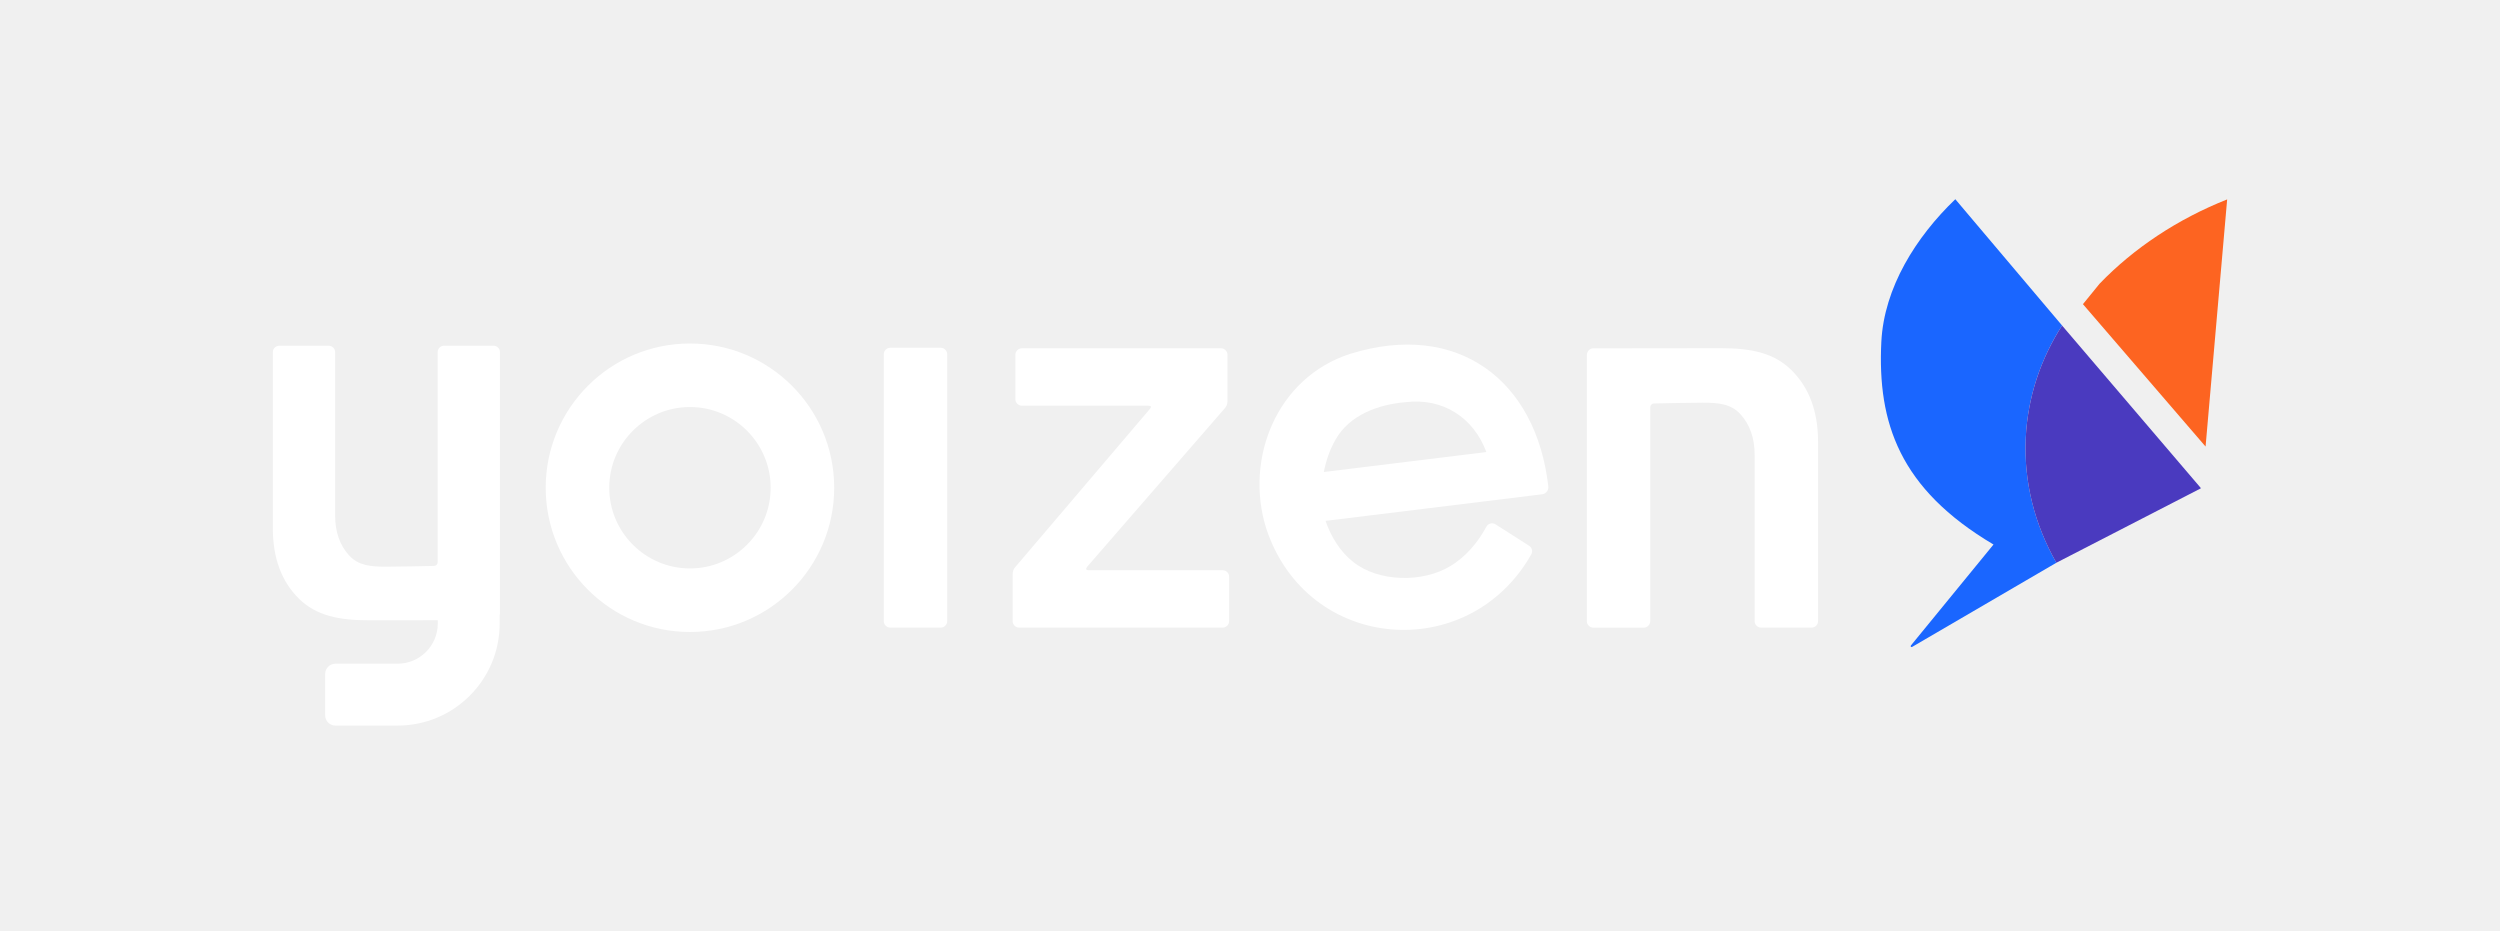
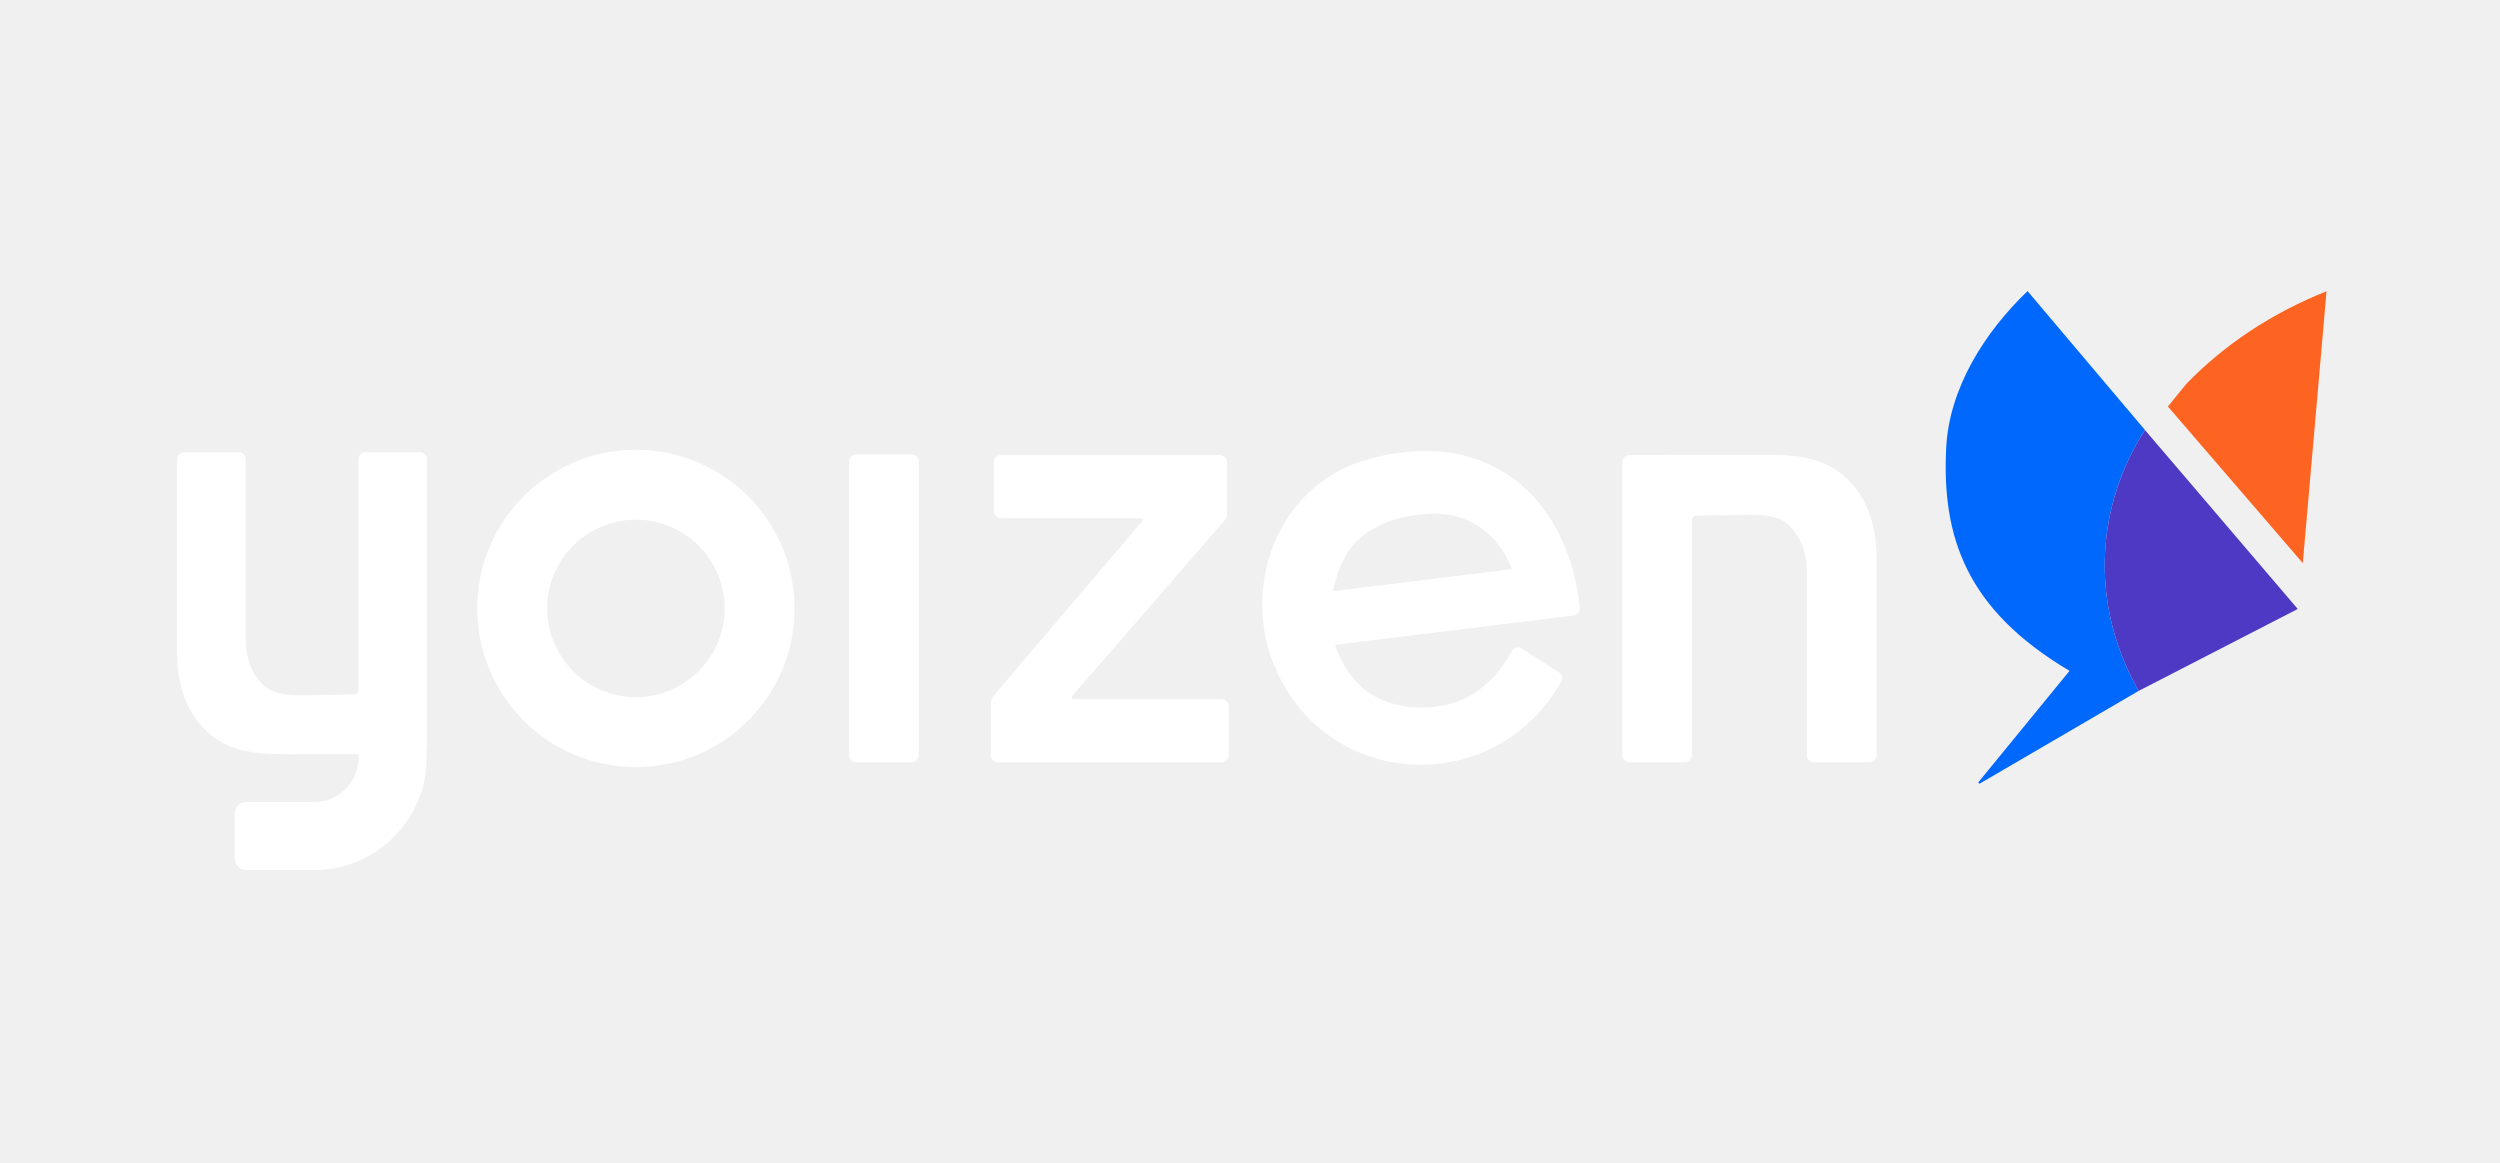
- <svg xmlns="http://www.w3.org/2000/svg" id="Capa_1" data-name="Capa 1" viewBox="0 0 1920 714.26">
+ <svg xmlns="http://www.w3.org/2000/svg" id="Layer_1" data-name="Layer 1" viewBox="0 0 1051.51 488.77">
  <defs>
    <style>
-       .cls-1 { fill: #fd6421; }
-       .cls-2 { fill: #fff; }
-       .cls-3 { fill: #4a3abf; }
-       .cls-4 { fill: #1a66ff; }
+       .cls-1 {
+         fill: #fd6421;
+       }
+ 
+       .cls-1, .cls-2, .cls-3, .cls-4 {
+         stroke-width: 0px;
+       }
+ 
+       .cls-2 {
+         fill: #0068fd;
+       }
+ 
+       .cls-3 {
+         fill: #4d39c3;
+       }
+ 
+       .cls-4 {
+         fill: #fff;
+       }
    </style>
  </defs>
-   <path class="cls-1" d="M1612.48,217.89s-6.09,7.4-12.78,15.71l94.18,109.36,16.58-189.82c-38.05,15.1-71.67,37.43-97.98,64.75h0Z" />
-   <path class="cls-2" d="M383.96,270.49v200.46c0,.54-.07,1.08-.21,1.6v6.31c0,43.29-35.1,78.39-78.41,78.39h-47.7c-4.38,0-7.92-3.54-7.92-7.92v-31.69c0-4.37,3.54-7.92,7.92-7.92h47.7c17.06,0,30.88-13.82,30.88-30.87v-2.52c-20.3.01-42.47.04-53.28.04-22.27,0-40.07-3.43-53.4-16.62-13.33-13.19-20-31.2-20-54.01v-135.26c0-1.53.59-2.79,1.77-3.8.88-.77,2.02-1.15,3.18-1.15h37.93c1.37,0,2.55.48,3.51,1.45.96.95,1.45,2.11,1.45,3.5v125.35c0,12.63,3.56,22.89,10.72,30.72,7.14,7.84,16.62,8.67,28.45,8.67,9.55,0,29.49-.44,36.82-.59,1.53-.04,2.76-1.29,2.76-2.84v-161.32c0-1.54.59-2.8,1.78-3.82.87-.75,2.01-1.14,3.16-1.14h37.94c1.37,0,2.55.48,3.51,1.45.96.95,1.44,2.11,1.44,3.5v.03Z" />
-   <g>
-     <path class="cls-2" d="M680.21,480.54c-.98-.98-1.47-2.16-1.47-3.57v-204.85c0-1.4.49-2.58,1.47-3.57.98-.98,2.16-1.47,3.57-1.47h38.62c1.4,0,2.58.49,3.57,1.47.98.98,1.47,2.17,1.47,3.57v204.85c0,1.4-.49,2.59-1.47,3.57s-2.17,1.47-3.57,1.47h-38.62c-1.4,0-2.59-.49-3.57-1.47Z" />
-     <path class="cls-2" d="M779.19,480.54c-.98-.98-1.47-2.16-1.47-3.57v-35.68c0-2.52.69-4.47,2.1-5.88l103.27-121.32c1.4-1.68.98-2.52-1.26-2.52h-96.97c-1.4,0-2.59-.49-3.57-1.47s-1.47-2.16-1.47-3.57v-34c0-1.4.49-2.58,1.47-3.57.98-.98,2.17-1.47,3.57-1.47h152.8c1.4,0,2.58.49,3.57,1.47.98.98,1.47,2.17,1.47,3.57v35.68c0,2.24-.84,4.2-2.52,5.88l-105.36,121.32c-1.12,1.68-.7,2.52,1.26,2.52h102.85c1.4,0,2.58.49,3.57,1.47.98.98,1.47,2.17,1.47,3.57v34c0,1.4-.49,2.59-1.47,3.57s-2.17,1.47-3.57,1.47h-156.16c-1.4,0-2.59-.49-3.57-1.47h0Z" />
-     <path class="cls-2" d="M1396.27,339.28v137.69c0,1.56-.6,2.84-1.8,3.88-.89.77-2.06,1.17-3.24,1.17h-38.62c-1.4,0-2.59-.49-3.57-1.48-.99-.98-1.48-2.16-1.48-3.56v-127.61c0-12.86-3.63-23.3-10.91-31.27-7.28-7.98-16.93-8.83-28.97-8.83-9.72,0-30.03.43-37.48.6-1.57.04-2.82,1.32-2.82,2.89v164.23c0,1.57-.6,2.85-1.81,3.89-.89.76-2.05,1.16-3.22,1.16h-38.63c-1.4,0-2.59-.49-3.56-1.48-.99-.98-1.46-2.16-1.46-3.56v-204.07c0-1.62.6-3.24,1.84-4.28.9-.75,1.97-1.12,3.19-1.12,0,0,74.58-.12,97.81-.12s40.79,3.48,54.37,16.92c13.57,13.43,20.36,31.76,20.36,54.99v-.04Z" />
-     <path class="cls-2" d="M529.88,312.6c34.18,0,61.98,27.81,61.98,61.98s-27.81,61.98-61.98,61.98-61.98-27.81-61.98-61.98,27.81-61.98,61.98-61.98M529.88,263.81c-61.18,0-110.78,49.6-110.78,110.78s49.6,110.78,110.78,110.78,110.78-49.6,110.78-110.78-49.6-110.78-110.78-110.78h0Z" />
-     <path class="cls-2" d="M1113.95,434.71c-21.19,12.91-55.35,12.5-74.84-3.27-9.79-7.69-16.89-19.2-21.09-31.41l166.31-20.42c2.98-.37,5.11-3.08,4.77-6.06-9.37-81.98-69.79-127.24-151.97-101.86-56.76,18.16-81.36,80.8-64.73,133.95,31.27,95.42,155.49,104.99,203.61,20.15,1.3-2.3.57-5.23-1.66-6.65l-25.78-16.45c-2.42-1.55-5.68-.74-7.03,1.8-6.52,12.26-16.09,23.32-27.58,30.23h-.01ZM1025.81,337.44c10.67-18.74,32.62-26.81,53.76-28.58,28.39-3.41,52.04,11.6,61.97,38.32l-124.87,15.33c1.79-9.02,4.84-17.74,9.15-25.08h-.01Z" />
+   <g id="Yoizen_primario" data-name="Yoizen primario">
+     <g>
+       <path class="cls-4" d="M179.57,193.2v120.74c0,.33-.04.65-.13.96v3.8c0,26.07-21.14,47.22-47.23,47.22h-28.73c-2.64,0-4.77-2.13-4.77-4.77v-19.08c0-2.63,2.13-4.77,4.77-4.77h28.73c10.27,0,18.6-8.33,18.6-18.59v-1.52c-12.23,0-25.58.02-32.09.02-13.41,0-24.13-2.07-32.17-10.01-8.03-7.94-12.05-18.79-12.05-32.53v-81.47c0-.92.36-1.68,1.07-2.29.53-.46,1.22-.69,1.92-.69h22.85c.83,0,1.53.29,2.12.87.58.57.87,1.27.87,2.11v75.5c0,7.61,2.15,13.79,6.46,18.5,4.3,4.72,10.01,5.22,17.14,5.22,5.75,0,17.76-.26,22.18-.36.92-.02,1.66-.78,1.66-1.71v-97.16c0-.93.36-1.69,1.07-2.3.52-.45,1.21-.68,1.9-.68h22.85c.83,0,1.53.29,2.12.87.58.57.87,1.27.87,2.11Z" />
+       <g>
+         <path class="cls-4" d="M358.01,319.72c-.59-.59-.88-1.3-.88-2.15v-123.39c0-.84.29-1.56.88-2.15.59-.59,1.3-.88,2.15-.88h23.26c.84,0,1.56.3,2.15.88.59.59.88,1.31.88,2.15v123.39c0,.85-.3,1.56-.88,2.15-.59.59-1.31.88-2.15.88h-23.26c-.85,0-1.56-.29-2.15-.88Z" />
+         <path class="cls-4" d="M417.62,319.72c-.59-.59-.88-1.3-.88-2.15v-21.49c0-1.52.42-2.69,1.26-3.54l62.2-73.07c.84-1.01.59-1.52-.76-1.52h-58.41c-.85,0-1.56-.29-2.15-.88-.59-.59-.88-1.3-.88-2.15v-20.48c0-.84.29-1.56.88-2.15.59-.59,1.3-.88,2.15-.88h92.04c.84,0,1.56.3,2.15.88.59.59.88,1.31.88,2.15v21.49c0,1.35-.51,2.53-1.52,3.54l-63.46,73.07c-.68,1.01-.42,1.52.76,1.52h61.95c.84,0,1.56.3,2.15.88.59.59.88,1.31.88,2.15v20.48c0,.85-.3,1.56-.88,2.15-.59.59-1.31.88-2.15.88h-94.06c-.85,0-1.56-.29-2.15-.88Z" />
+         <path class="cls-4" d="M789.3,234.63v82.93c0,.94-.36,1.71-1.08,2.33-.54.46-1.24.7-1.95.7h-23.26c-.84,0-1.56-.29-2.15-.89-.6-.59-.89-1.3-.89-2.15v-76.87c0-7.75-2.19-14.03-6.57-18.83-4.38-4.81-10.2-5.32-17.45-5.32-5.86,0-18.09.26-22.58.36-.95.02-1.7.79-1.7,1.74v98.92c0,.94-.36,1.72-1.09,2.34-.54.46-1.23.7-1.94.7h-23.27c-.84,0-1.56-.29-2.15-.89-.6-.59-.88-1.3-.88-2.15v-122.92c0-.97.36-1.95,1.11-2.58.54-.45,1.18-.67,1.92-.67,0,0,44.92-.07,58.91-.07s24.57,2.1,32.75,10.19c8.17,8.09,12.26,19.13,12.26,33.12Z" />
+         <path class="cls-4" d="M267.46,218.56c20.59,0,37.33,16.75,37.33,37.33s-16.75,37.33-37.33,37.33-37.33-16.75-37.33-37.33,16.75-37.33,37.33-37.33M267.46,189.17c-36.85,0-66.73,29.87-66.73,66.73s29.87,66.73,66.73,66.73,66.73-29.87,66.73-66.73-29.87-66.73-66.73-66.73h0Z" />
+         <path class="cls-4" d="M619.25,292.11c-12.76,7.77-33.34,7.53-45.08-1.97-5.89-4.63-10.17-11.56-12.71-18.92l100.17-12.3c1.8-.22,3.08-1.85,2.87-3.65-5.64-49.38-42.03-76.64-91.53-61.35-34.19,10.94-49.01,48.67-38.99,80.68,18.84,57.47,93.65,63.24,122.64,12.14.79-1.39.34-3.15-1-4.01l-15.53-9.91c-1.46-.93-3.42-.45-4.24,1.08-3.93,7.39-9.69,14.05-16.62,18.21ZM566.17,233.53c6.43-11.29,19.65-16.15,32.38-17.21,17.1-2.06,31.35,6.99,37.33,23.08l-75.21,9.24c1.08-5.43,2.91-10.68,5.51-15.1Z" />
+       </g>
+       <g>
+         <path class="cls-1" d="M919.53,161.52s-3.67,4.46-7.7,9.46l56.73,65.87,9.99-114.33c-22.92,9.09-43.17,22.54-59.02,39Z" />
+         <path class="cls-2" d="M832.22,328.89l38.24-46.73c-43.53-25.78-53.72-56.38-51.89-93.69,1.23-25.07,16.03-48.59,34.22-66.04l49.39,58.42c-9.89,15.48-15.87,33.05-16.79,51.86-1.01,20.6,4.17,40.32,14.14,57.88l-66.75,38.94c-.42.24-.86-.28-.55-.65Z" />
+         <path class="cls-3" d="M966.38,256.17l-66.86,34.43c-9.97-17.57-15.15-37.28-14.14-57.88.92-18.81,6.9-36.39,16.79-51.86l64.04,75,.16.31Z" />
+       </g>
+     </g>
  </g>
-   <path class="cls-4" d="M1467.53,495.78l63.48-77.59c-72.28-42.81-89.18-93.6-86.15-155.54,2.03-41.62,26.61-80.68,56.82-109.65l82,96.99c-16.42,25.69-26.35,54.87-27.87,86.1-1.67,34.2,6.92,66.93,23.48,96.1l-110.82,64.66c-.69.4-1.43-.46-.92-1.08h-.02Z" />
-   <path class="cls-3" d="M1690.27,375.03l-111,57.17c-16.56-29.17-25.15-61.9-23.48-96.1,1.53-31.23,11.45-60.41,27.87-86.1l106.33,124.52.27.52h.01Z" />
</svg>
